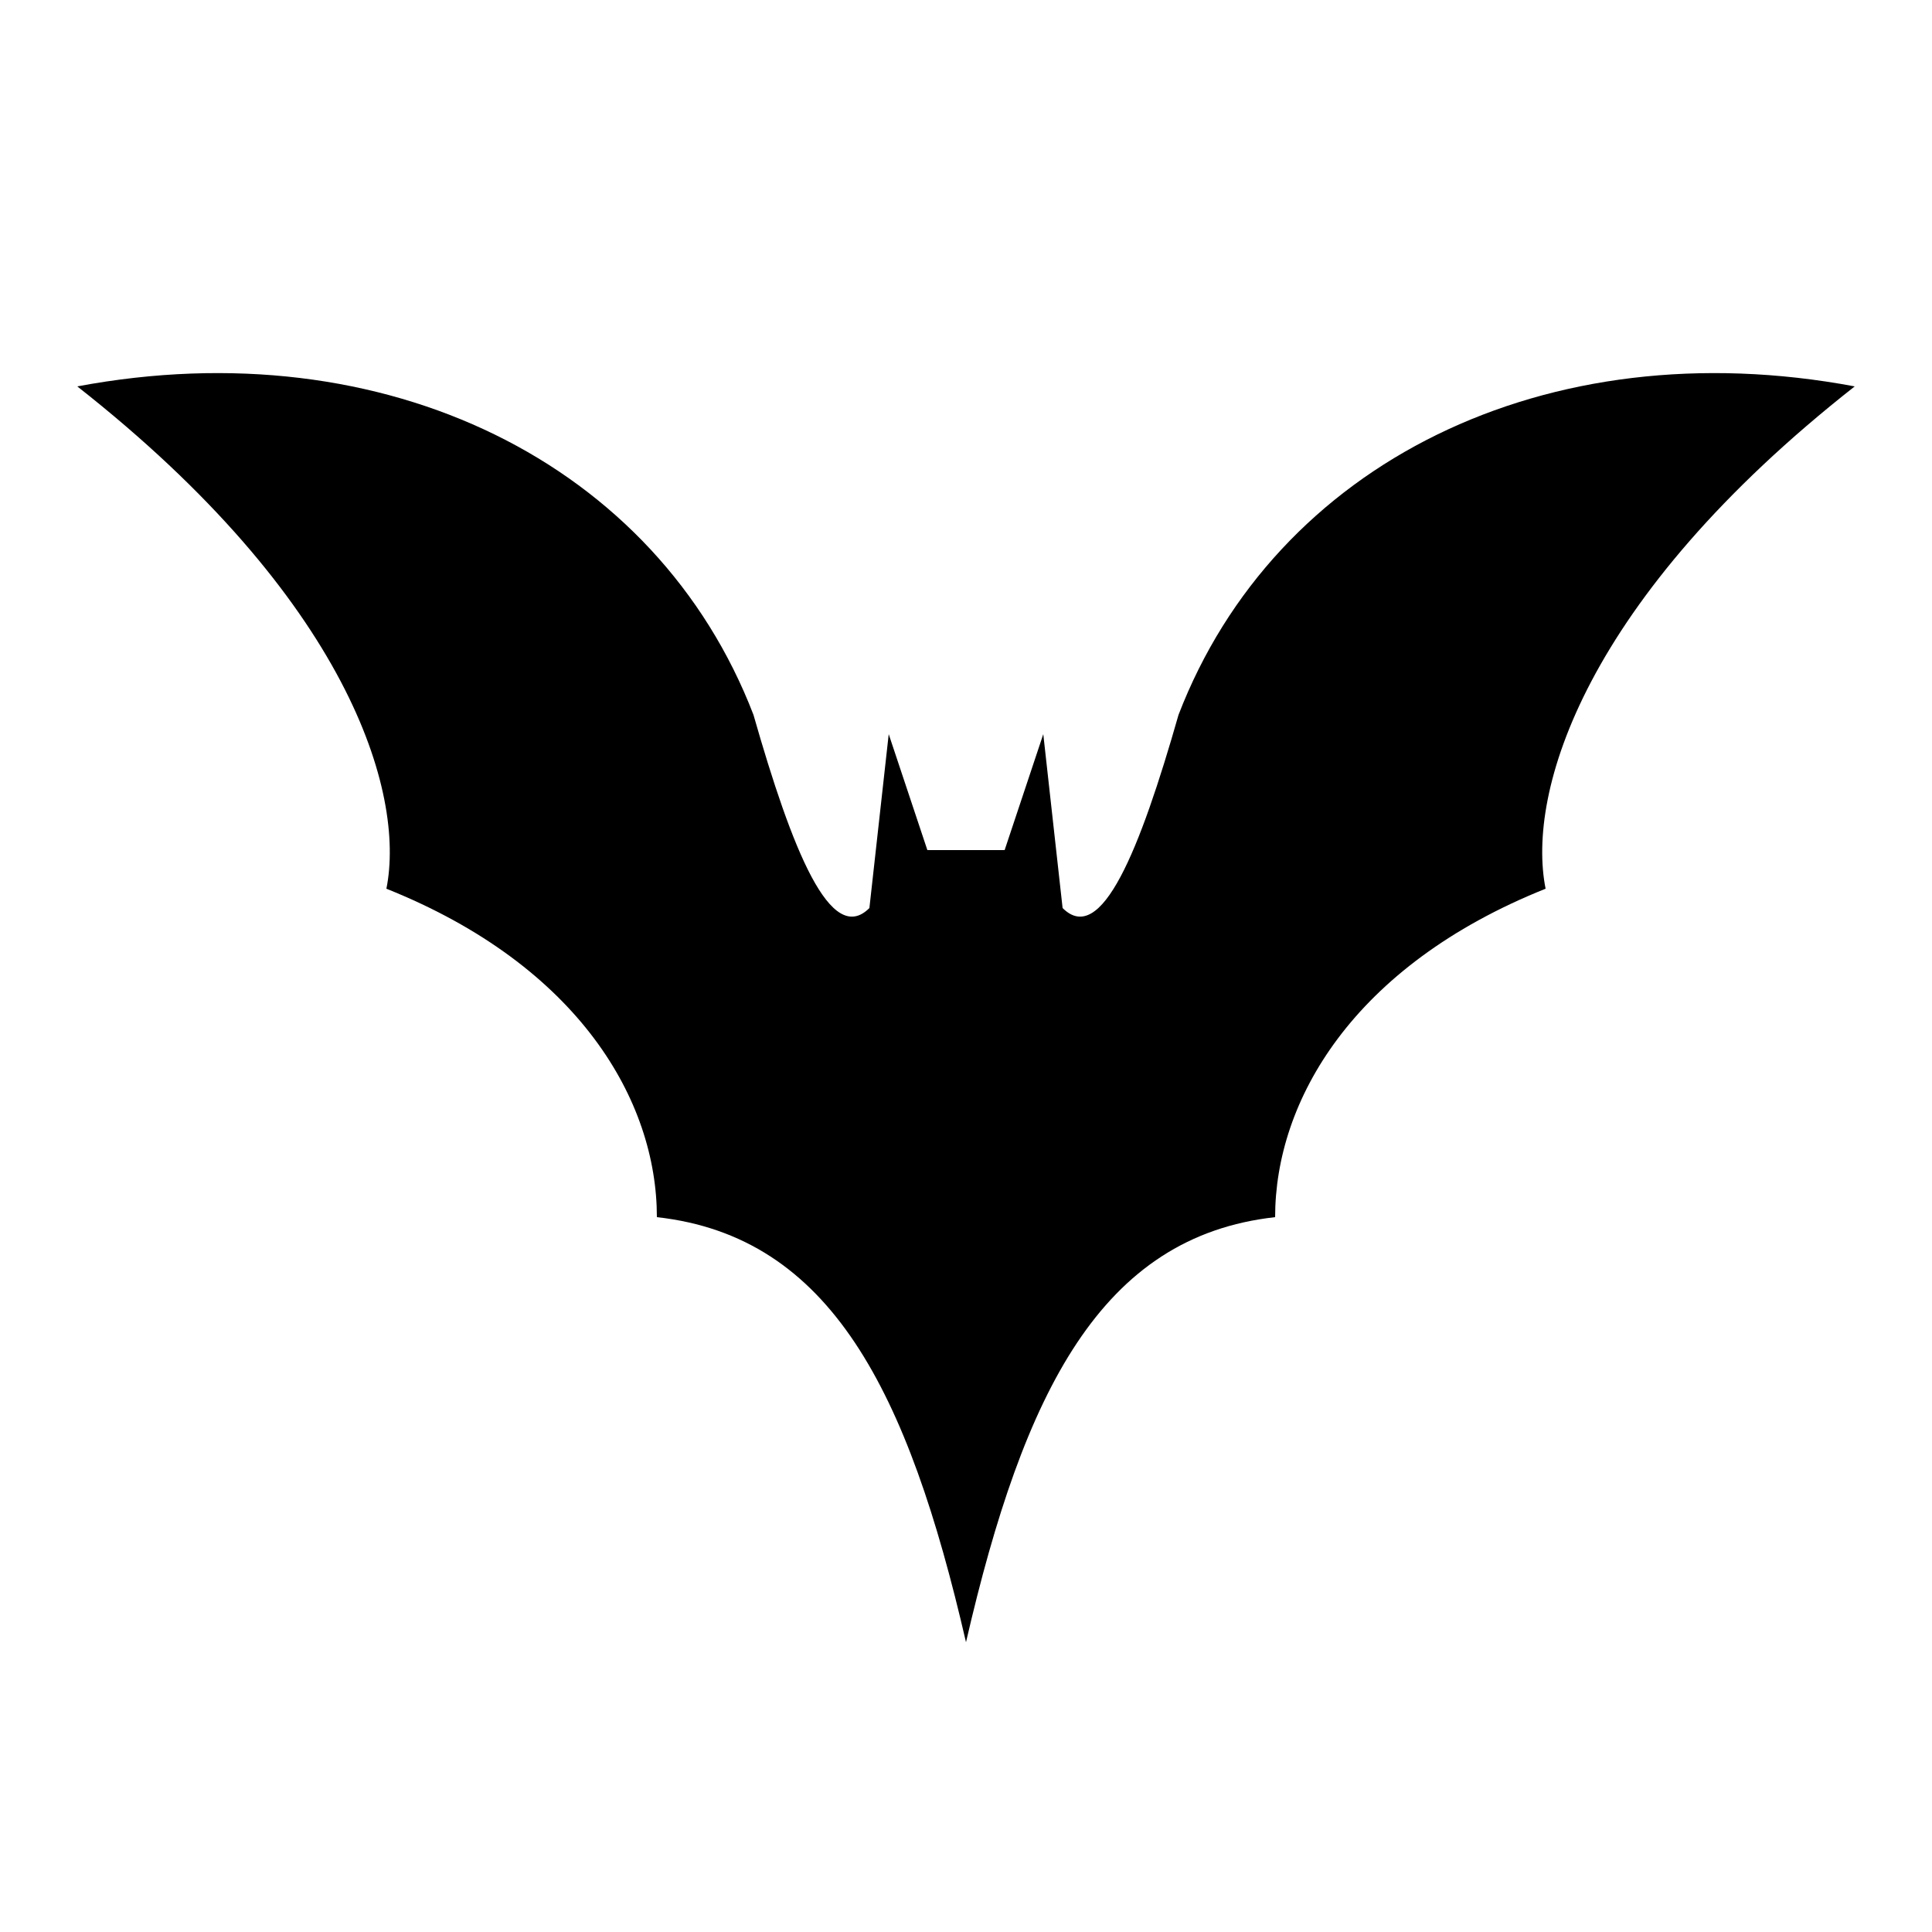
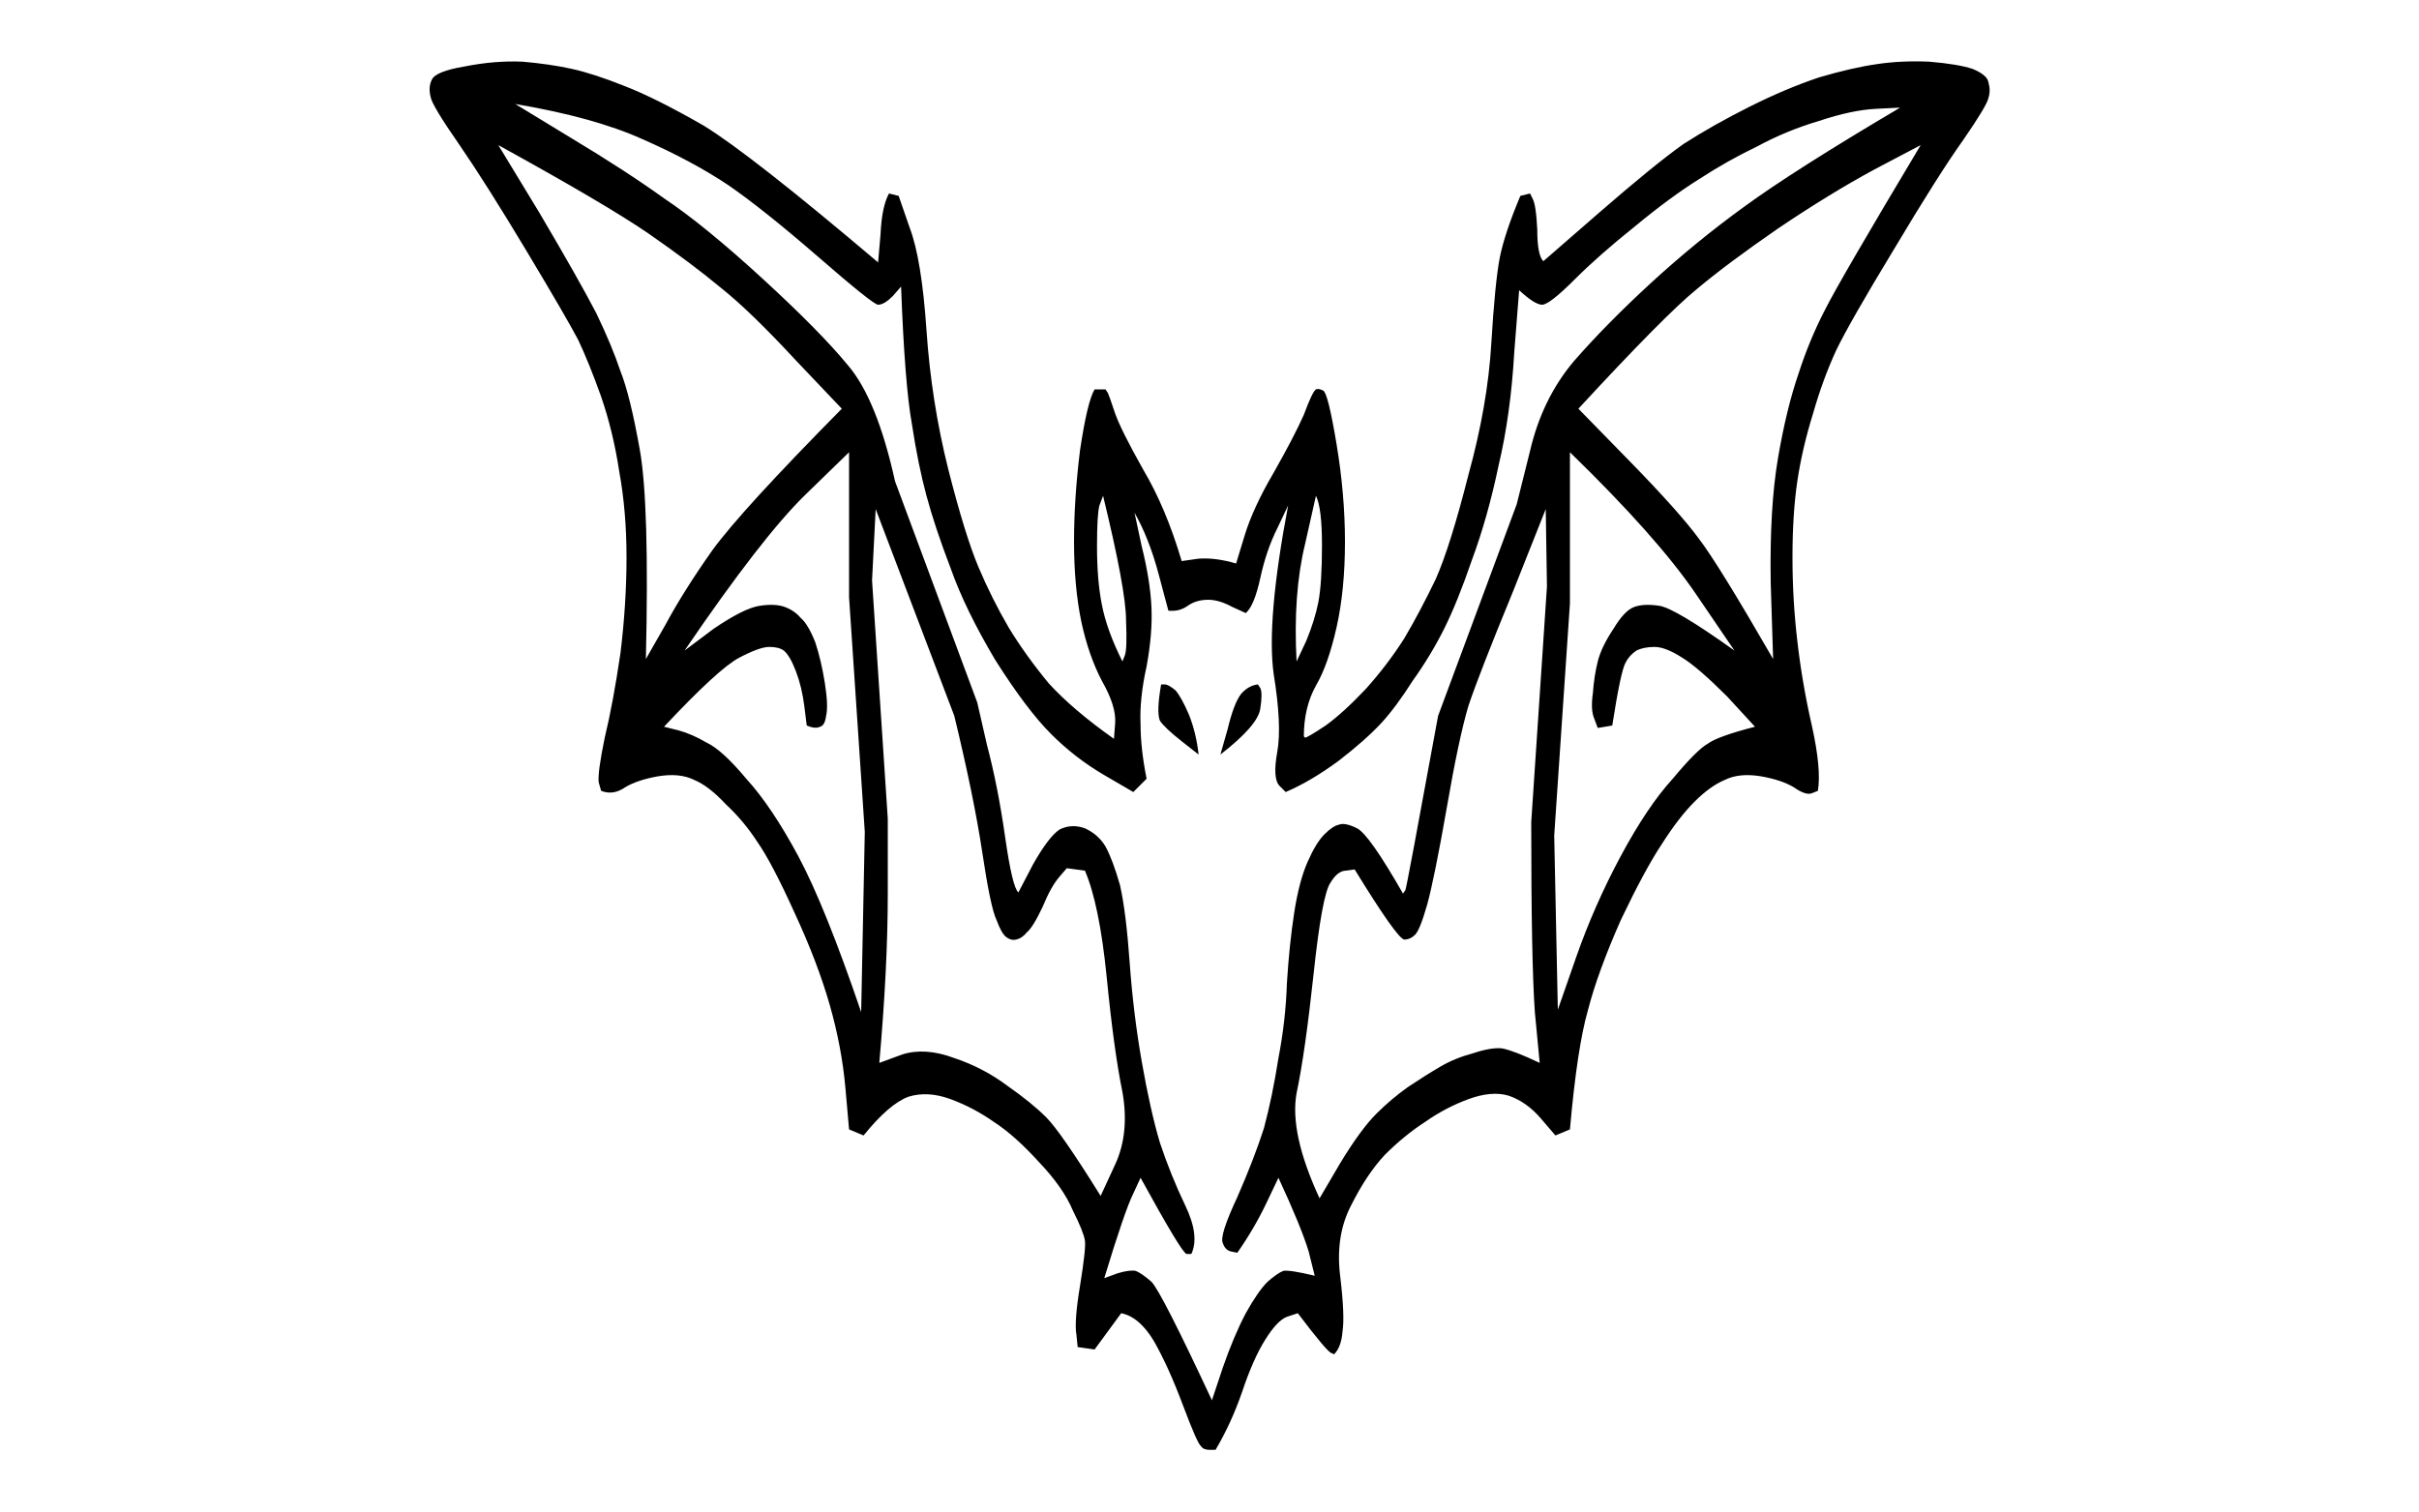
- <svg xmlns="http://www.w3.org/2000/svg" viewBox="0 0 100 100">
-   <path d="M4 20 C20 17 34 24 39 37 C41 44 43 49 45 47 L46 38 L48 44 L52 44 L54 38 L55 47 C57 49 59 44 61 37 C66 24 80 17 96 20 C82 31 79 41 80 46 C70 50 66 57 66 63 C57 64 53 72 50 85 C47 72 43 64 34 63 C34 57 30 50 20 46 C21 41 18 31 4 20 Z" fill="$acento" stroke="$fondo" stroke-width="2.5" stroke-linejoin="round" />
+ <svg xmlns="http://www.w3.org/2000/svg" viewBox="0 0 200 125">
+   <path fill="$acento" fill-rule="evenodd" d="M100.5 119.9L100 119.9Q99.5 119.9 99.3 119.6Q99 119.4 97.8 116.2Q96.6 113 95.4 110.9Q94.2 108.9 92.7 108.6L92.7 108.6L90.5 111.6L89.1 111.4L89 110.4Q88.8 109.3 89.3 106.3Q89.8 103.2 89.7 102.6Q89.6 101.9 88.7 100.1Q87.9 98.2 85.9 96.1Q83.9 93.9 82.2 92.8Q80.5 91.6 78.6 90.9Q76.7 90.2 75.1 90.7Q73.5 91.3 71.4 93.9L71.4 93.9L70.2 93.4L69.9 90Q69.6 86.6 68.6 83.1Q67.6 79.6 65.7 75.5Q63.8 71.3 62.6 69.6Q61.5 67.9 60 66.5Q58.6 65 57.4 64.5Q56.2 63.9 54.4 64.2Q52.7 64.5 51.7 65.1Q50.7 65.8 49.7 65.4L49.7 65.4L49.5 64.7Q49.4 63.9 50 61Q50.7 58.1 51.3 54Q51.8 49.9 51.8 46.1Q51.8 42.3 51.2 39Q50.7 35.7 49.7 32.8Q48.7 30 47.8 28.1Q46.8 26.2 43.5 20.7Q40.2 15.2 38 12Q35.7 8.7 35.6 8Q35.4 7.2 35.7 6.6Q36 5.9 38.4 5.5Q40.9 5 43.2 5.1Q45.5 5.3 47.3 5.7Q49.1 6.1 51.6 7.1Q54.2 8.1 58.2 10.4Q62.1 12.8 72.6 21.7L72.6 21.7L72.8 19.4Q72.9 17.1 73.5 16L73.5 16L74.3 16.2L75.2 18.8Q76.2 21.4 76.6 27.3Q77 33.2 78.4 38.8Q79.8 44.3 80.9 46.9Q82 49.5 83.4 51.9Q84.8 54.2 86.7 56.5Q88.7 58.7 92.1 61.1L92.1 61.1L92.2 59.8Q92.3 58.4 91.1 56.3Q90 54.2 89.4 51.4Q88.8 48.5 88.8 44.8Q88.8 41.2 89.3 37.2Q89.9 33.2 90.5 32.2L90.5 32.2L91.4 32.2L91.6 32.5Q91.7 32.7 92.2 34.2Q92.7 35.6 94.5 38.8Q96.4 42 97.7 46.4L97.7 46.4L99.1 46.2Q100.5 46.1 102.2 46.6L102.2 46.6L102.9 44.3Q103.6 42 105.3 39.1Q107 36.1 107.8 34.3Q108.5 32.4 108.8 32.2Q109 32.1 109.4 32.3Q109.8 32.5 110.5 36.7Q111.2 40.9 111.2 44.8Q111.2 48.8 110.5 51.9Q109.8 55 108.8 56.7Q107.8 58.5 107.8 60.9L107.8 60.9L107.9 61Q108.1 61 109.6 60Q111 59 112.9 57Q114.7 55 116.1 52.8Q117.4 50.6 118.7 47.9Q119.9 45.2 121.4 39.3Q123 33.5 123.3 28.4Q123.6 23.4 124 21.3Q124.4 19.3 125.7 16.2L125.7 16.2L126.5 16L126.7 16.4Q127 16.9 127.1 19Q127.1 21.1 127.6 21.6L127.6 21.6L132.2 17.6Q136.8 13.6 139.2 11.9Q141.7 10.3 144.7 8.8Q147.7 7.3 150.4 6.4Q153.1 5.6 155.2 5.3Q157.2 5 159.5 5.1Q161.9 5.3 163.1 5.7Q164.3 6.2 164.4 6.8Q164.6 7.5 164.4 8.1Q164.3 8.7 162.3 11.6Q160.3 14.4 156.6 20.6Q152.9 26.7 151.8 29Q150.7 31.4 149.9 34.2Q149 37.1 148.6 39.8Q148.2 42.5 148.2 46.1Q148.2 49.6 148.6 53Q149 56.5 149.8 60Q150.6 63.6 150.3 65.4L150.3 65.4L149.8 65.6Q149.3 65.8 148.3 65.1Q147.3 64.5 145.6 64.2Q143.8 63.9 142.6 64.5Q141.4 65 140.1 66.3Q138.8 67.6 137.4 69.8Q136 71.9 134 76.1Q132.1 80.4 131.3 83.5Q130.4 86.6 129.8 93.4L129.8 93.4L128.6 93.9L127.4 92.5Q126.2 91.1 124.7 90.6Q123.3 90.2 121.4 90.9Q119.5 91.6 117.8 92.8Q116.1 93.9 114.5 95.5Q113 97.1 111.7 99.7Q110.4 102.2 110.8 105.5Q111.2 108.8 111 110.1Q110.9 111.4 110.3 112L110.3 112L110.1 111.9Q109.8 111.9 107.3 108.6L107.3 108.6L106.4 108.9Q105.6 109.2 104.6 110.8Q103.6 112.4 102.7 115.1Q101.8 117.7 100.5 119.9ZM100.2 115.8L101.1 113.1Q102 110.5 103 108.6Q104 106.8 104.8 106Q105.6 105.3 106.1 105.1Q106.6 105 108.7 105.5L108.7 105.5L108.2 103.5Q107.6 101.5 105.7 97.4L105.7 97.4L104.7 99.5Q103.7 101.6 102.3 103.6L102.3 103.6L101.8 103.5Q101.3 103.4 101.1 102.8Q100.8 102.2 102.3 99Q103.7 95.8 104.5 93.3Q105.2 90.7 105.7 87.5Q106.3 84.4 106.4 81.3Q106.6 78.1 107 75.5Q107.4 72.9 108.1 71.3Q108.8 69.7 109.5 69Q110.2 68.3 110.7 68.2Q111.2 68 112.2 68.5Q113.2 69 116 73.9L116 73.9L116.2 73.6Q116.3 73.4 118.9 59.2L118.9 59.2L125.4 41.7L126.5 37.3Q127.5 33 130.1 29.9Q132.8 26.8 136.5 23.4Q140.2 20 144.2 17.1Q148.3 14.1 157.1 8.9L157.1 8.9L155.1 9Q153.1 9.1 150.4 10Q147.7 10.8 145.3 12.1Q142.8 13.3 140.5 14.8Q138.1 16.3 135.2 18.7Q132.2 21.1 130.2 23.1Q128.1 25.2 127.5 25.2Q126.9 25.2 125.6 24L125.6 24L125.2 29.1Q124.9 34.3 123.9 38.5Q123 42.8 121.7 46.3Q120.5 49.8 119.4 52Q118.3 54.2 116.8 56.3Q115.4 58.5 114.2 59.8Q112.9 61.2 110.7 62.9Q108.4 64.6 106.3 65.5L106.3 65.5L105.8 65Q105.2 64.4 105.6 62.2Q106 60 105.3 55.7Q104.7 51.3 106.5 41.8L106.5 41.8L105.6 43.7Q104.7 45.5 104.2 47.8Q103.7 50.1 103 50.7L103 50.7L101.9 50.2Q100.8 49.6 99.9 49.6Q98.9 49.6 98.2 50.1Q97.5 50.6 96.6 50.5L96.6 50.5L95.8 47.5Q95 44.5 93.8 42.4L93.8 42.4L94.4 45.2Q95.1 48 95.2 50.2Q95.3 52.4 94.8 55.1Q94.2 57.8 94.3 59.9Q94.3 61.9 94.8 64.4L94.8 64.4L93.7 65.5L91.3 64.1Q88.9 62.7 86.9 60.7Q84.9 58.7 82.3 54.6Q79.8 50.4 78.6 47Q77.3 43.6 76.6 41Q75.9 38.4 75.4 35.1Q74.8 31.8 74.5 23.7L74.5 23.7L73.8 24.5Q73.1 25.2 72.6 25.2Q72.2 25.2 67.6 21.2Q63.1 17.3 60.2 15.3Q57.2 13.3 53.1 11.5Q49.1 9.7 42.6 8.6L42.6 8.6L47.2 11.4Q51.7 14.1 54.9 16.4Q58.2 18.6 63 23Q67.8 27.4 70.1 30.2Q72.5 33 74 39.8L74 39.8L80.8 58.1L81.6 61.6Q82.5 65 83.1 69.2Q83.7 73.4 84.2 73.8L84.2 73.8L85.4 71.5Q86.7 69.2 87.6 68.6Q88.6 68.1 89.7 68.5Q90.8 69 91.4 70Q92 71.1 92.6 73.2Q93.1 75.4 93.4 79.6Q93.7 83.8 94.4 87.8Q95.1 91.8 95.9 94.5Q96.8 97.2 98 99.7Q99.2 102.2 98.5 103.7L98.5 103.7L98.1 103.7Q97.7 103.6 94.3 97.4L94.3 97.4L93.7 98.7Q93 100.1 91.3 105.7L91.3 105.7L92.4 105.3Q93.4 105 93.9 105.1Q94.4 105.3 95.2 106Q96 106.8 100.2 115.8ZM53.4 54.5L55 51.7Q56.5 48.9 58.9 45.5Q61.3 42.2 69.6 33.8L69.6 33.8L65.8 29.8Q62 25.7 59.6 23.8Q57.2 21.8 53.6 19.3Q50.1 16.9 41.2 12L41.2 12L44.6 17.6Q47.9 23.2 49.3 25.9Q50.6 28.6 51.3 30.7Q52.1 32.7 52.9 37.2Q53.7 41.7 53.4 54.5ZM158.8 12L155 14Q151.3 16 147 18.9Q142.8 21.8 140.3 23.9Q137.7 26 130.5 33.8L130.5 33.8L134.7 38.1Q138.9 42.4 140.5 44.6Q142.1 46.7 146.6 54.5L146.6 54.5L146.4 48.2Q146.3 42 147 37.9Q147.7 33.8 148.7 30.9Q149.6 28.1 150.9 25.6Q152.1 23.2 158.8 12ZM128.8 83.5L130.3 79.2Q131.8 74.9 134 70.8Q136.2 66.7 138.3 64.4Q140.3 62 141.2 61.5Q142 60.9 145.1 60.1L145.1 60.1L142.8 57.6Q140.4 55.2 139.1 54.4Q137.7 53.5 136.8 53.5Q135.9 53.5 135.3 53.8Q134.7 54.2 134.4 54.8Q134 55.5 133.3 60L133.3 60L132.1 60.2L131.8 59.4Q131.5 58.7 131.7 57.3Q131.8 55.9 132.1 54.7Q132.4 53.5 133.4 52Q134.3 50.5 135.1 50.2Q135.9 49.9 137.2 50.1Q138.5 50.3 143.4 53.8L143.4 53.8L140.2 49.1Q137 44.4 129.8 37.4L129.8 37.4L129.8 49.9L128.5 69.1ZM70.2 37.4L66.6 40.9Q63 44.4 56.6 53.8L56.6 53.8L59 52Q61.5 50.3 62.8 50.1Q64.1 49.9 64.9 50.2Q65.7 50.5 66.2 51.1Q66.8 51.6 67.4 53.1Q67.9 54.6 68.2 56.5Q68.5 58.4 68.3 59.2Q68.2 60 67.8 60.1Q67.4 60.3 66.7 60L66.7 60L66.5 58.4Q66.3 56.8 65.8 55.5Q65.3 54.2 64.8 53.8Q64.4 53.5 63.6 53.5Q62.8 53.5 61.1 54.4Q59.4 55.3 54.9 60.1L54.9 60.1L56.1 60.4Q57.2 60.7 58.4 61.4Q59.7 62 61.7 64.4Q63.8 66.7 66 70.8Q68.2 74.9 71.2 83.7L71.2 83.7L71.5 68.8L70.2 49.4ZM92.8 54.7L93 54.2Q93.2 53.7 93.1 51.3Q93.1 48.8 91.2 41L91.2 41L90.9 41.8Q90.7 42.5 90.7 45.2Q90.7 48 91.1 50Q91.5 52.1 92.8 54.7ZM91 98.9L92.2 96.3Q93.4 93.7 92.8 90.3Q92.1 86.9 91.5 80.8Q90.9 74.8 89.7 72L89.7 72L88.2 71.8L87.6 72.5Q86.9 73.3 86.2 75Q85.4 76.7 84.9 77.1Q84.5 77.6 84 77.7Q83.6 77.8 83.2 77.5Q82.8 77.2 82.4 76.1Q81.9 75.1 81.2 70.4Q80.5 65.8 78.9 59.2L78.9 59.2L72.4 42.1L72.1 48L73.4 67.7L73.4 73.9Q73.4 80 72.7 87.9L72.7 87.9L74.6 87.2Q76.5 86.6 78.9 87.5Q81.3 88.3 83.3 89.8Q85.3 91.2 86.5 92.4Q87.7 93.6 91 98.9ZM108.8 41L107.9 45Q106.9 49.1 107.2 54.7L107.2 54.7L108 53Q108.7 51.3 109 49.8Q109.3 48.2 109.3 45.1Q109.3 42 108.8 41ZM127.8 42.1L125.1 48.9Q122.3 55.7 121.4 58.4Q120.6 61.1 119.6 66.9Q118.6 72.6 118 74.8Q117.4 76.9 117 77.3Q116.6 77.7 116.1 77.7Q115.5 77.6 112 71.9L112 71.9L111.3 72Q110.6 72 110 73Q109.3 74 108.6 80.6Q107.9 87.1 107.2 90.4Q106.6 93.7 109.1 99.1L109.1 99.1L110.8 96.2Q112.5 93.4 113.8 92.1Q115 90.9 116.4 89.9Q117.9 88.9 119.1 88.2Q120.3 87.5 121.8 87.1Q123.3 86.6 124.2 86.7Q125.2 86.9 127.3 87.9L127.3 87.9L126.9 83.7Q126.6 79.5 126.6 68L126.6 68L127.9 48.5ZM96 56.6L96.3 56.6Q96.6 56.6 97.2 57.1Q97.7 57.7 98.3 59.1Q98.9 60.6 99.1 62.4L99.1 62.4L97.7 61.3Q96.3 60.2 95.9 59.6Q95.6 58.9 96 56.6ZM104 56.6L104.2 56.9Q104.4 57.3 104.2 58.6Q104 60 100.9 62.4L100.9 62.4L101.5 60.3Q102 58.2 102.6 57.4Q103.2 56.7 104 56.6Z" />
</svg>
